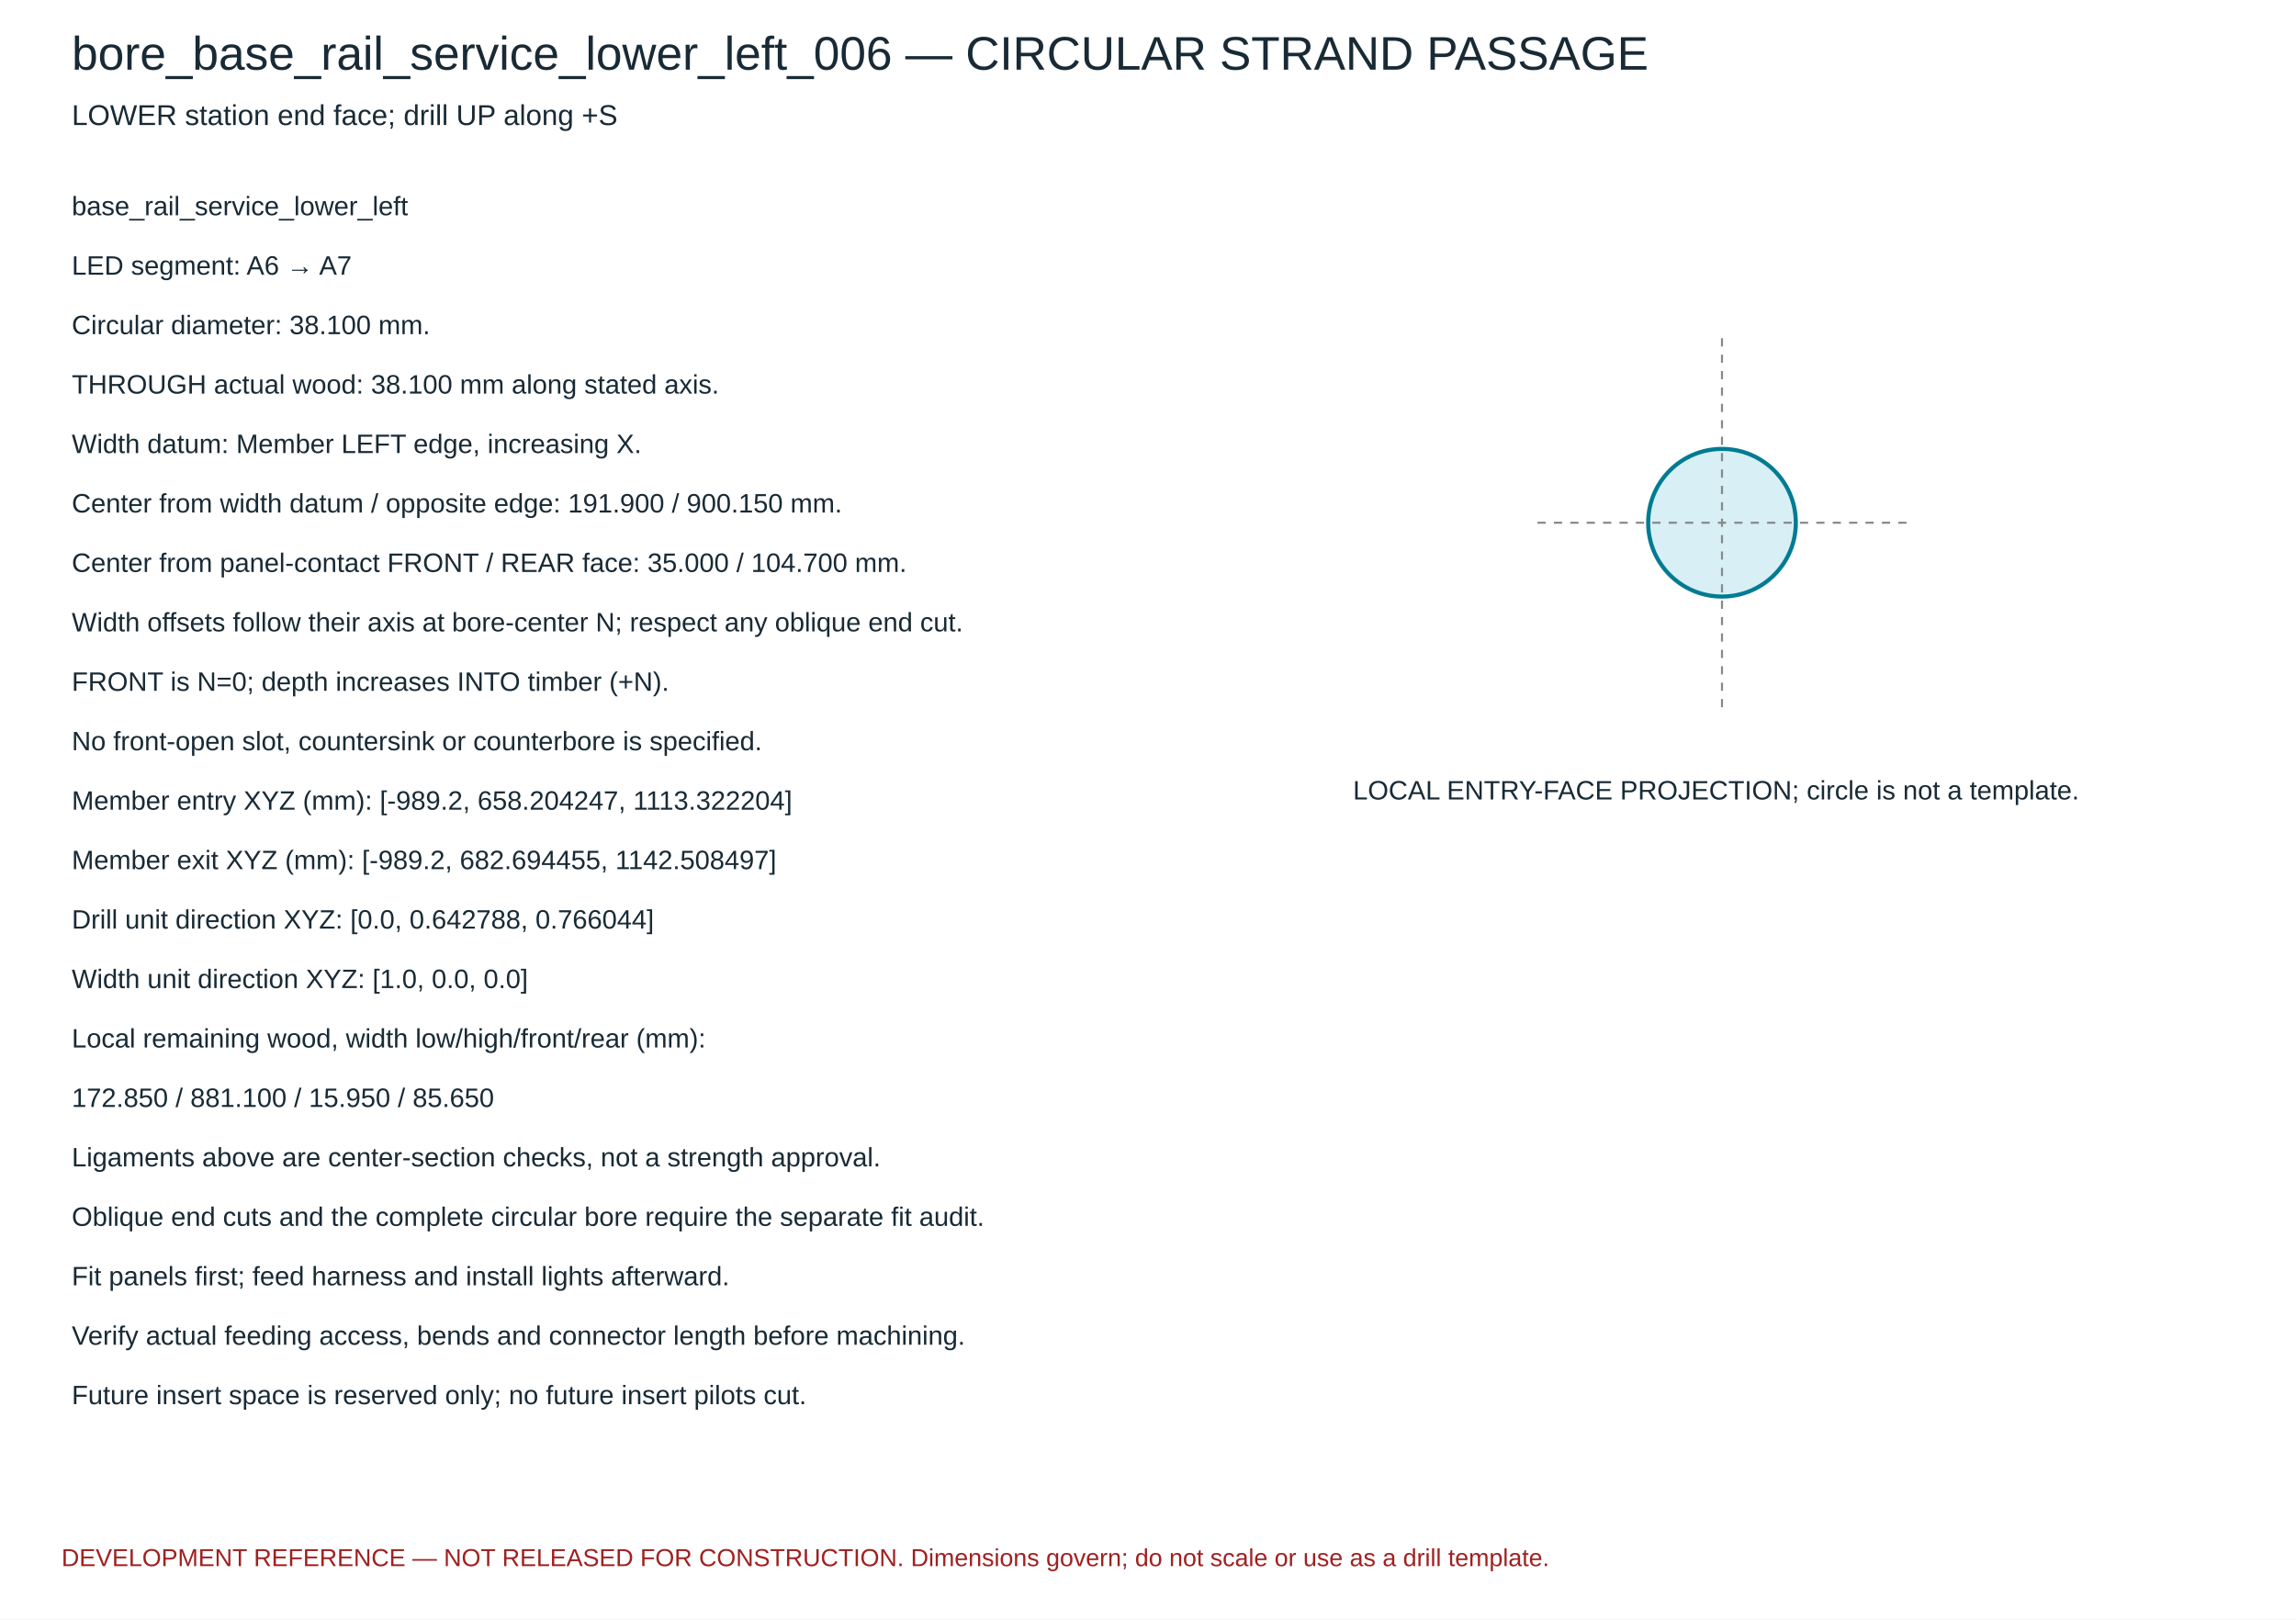
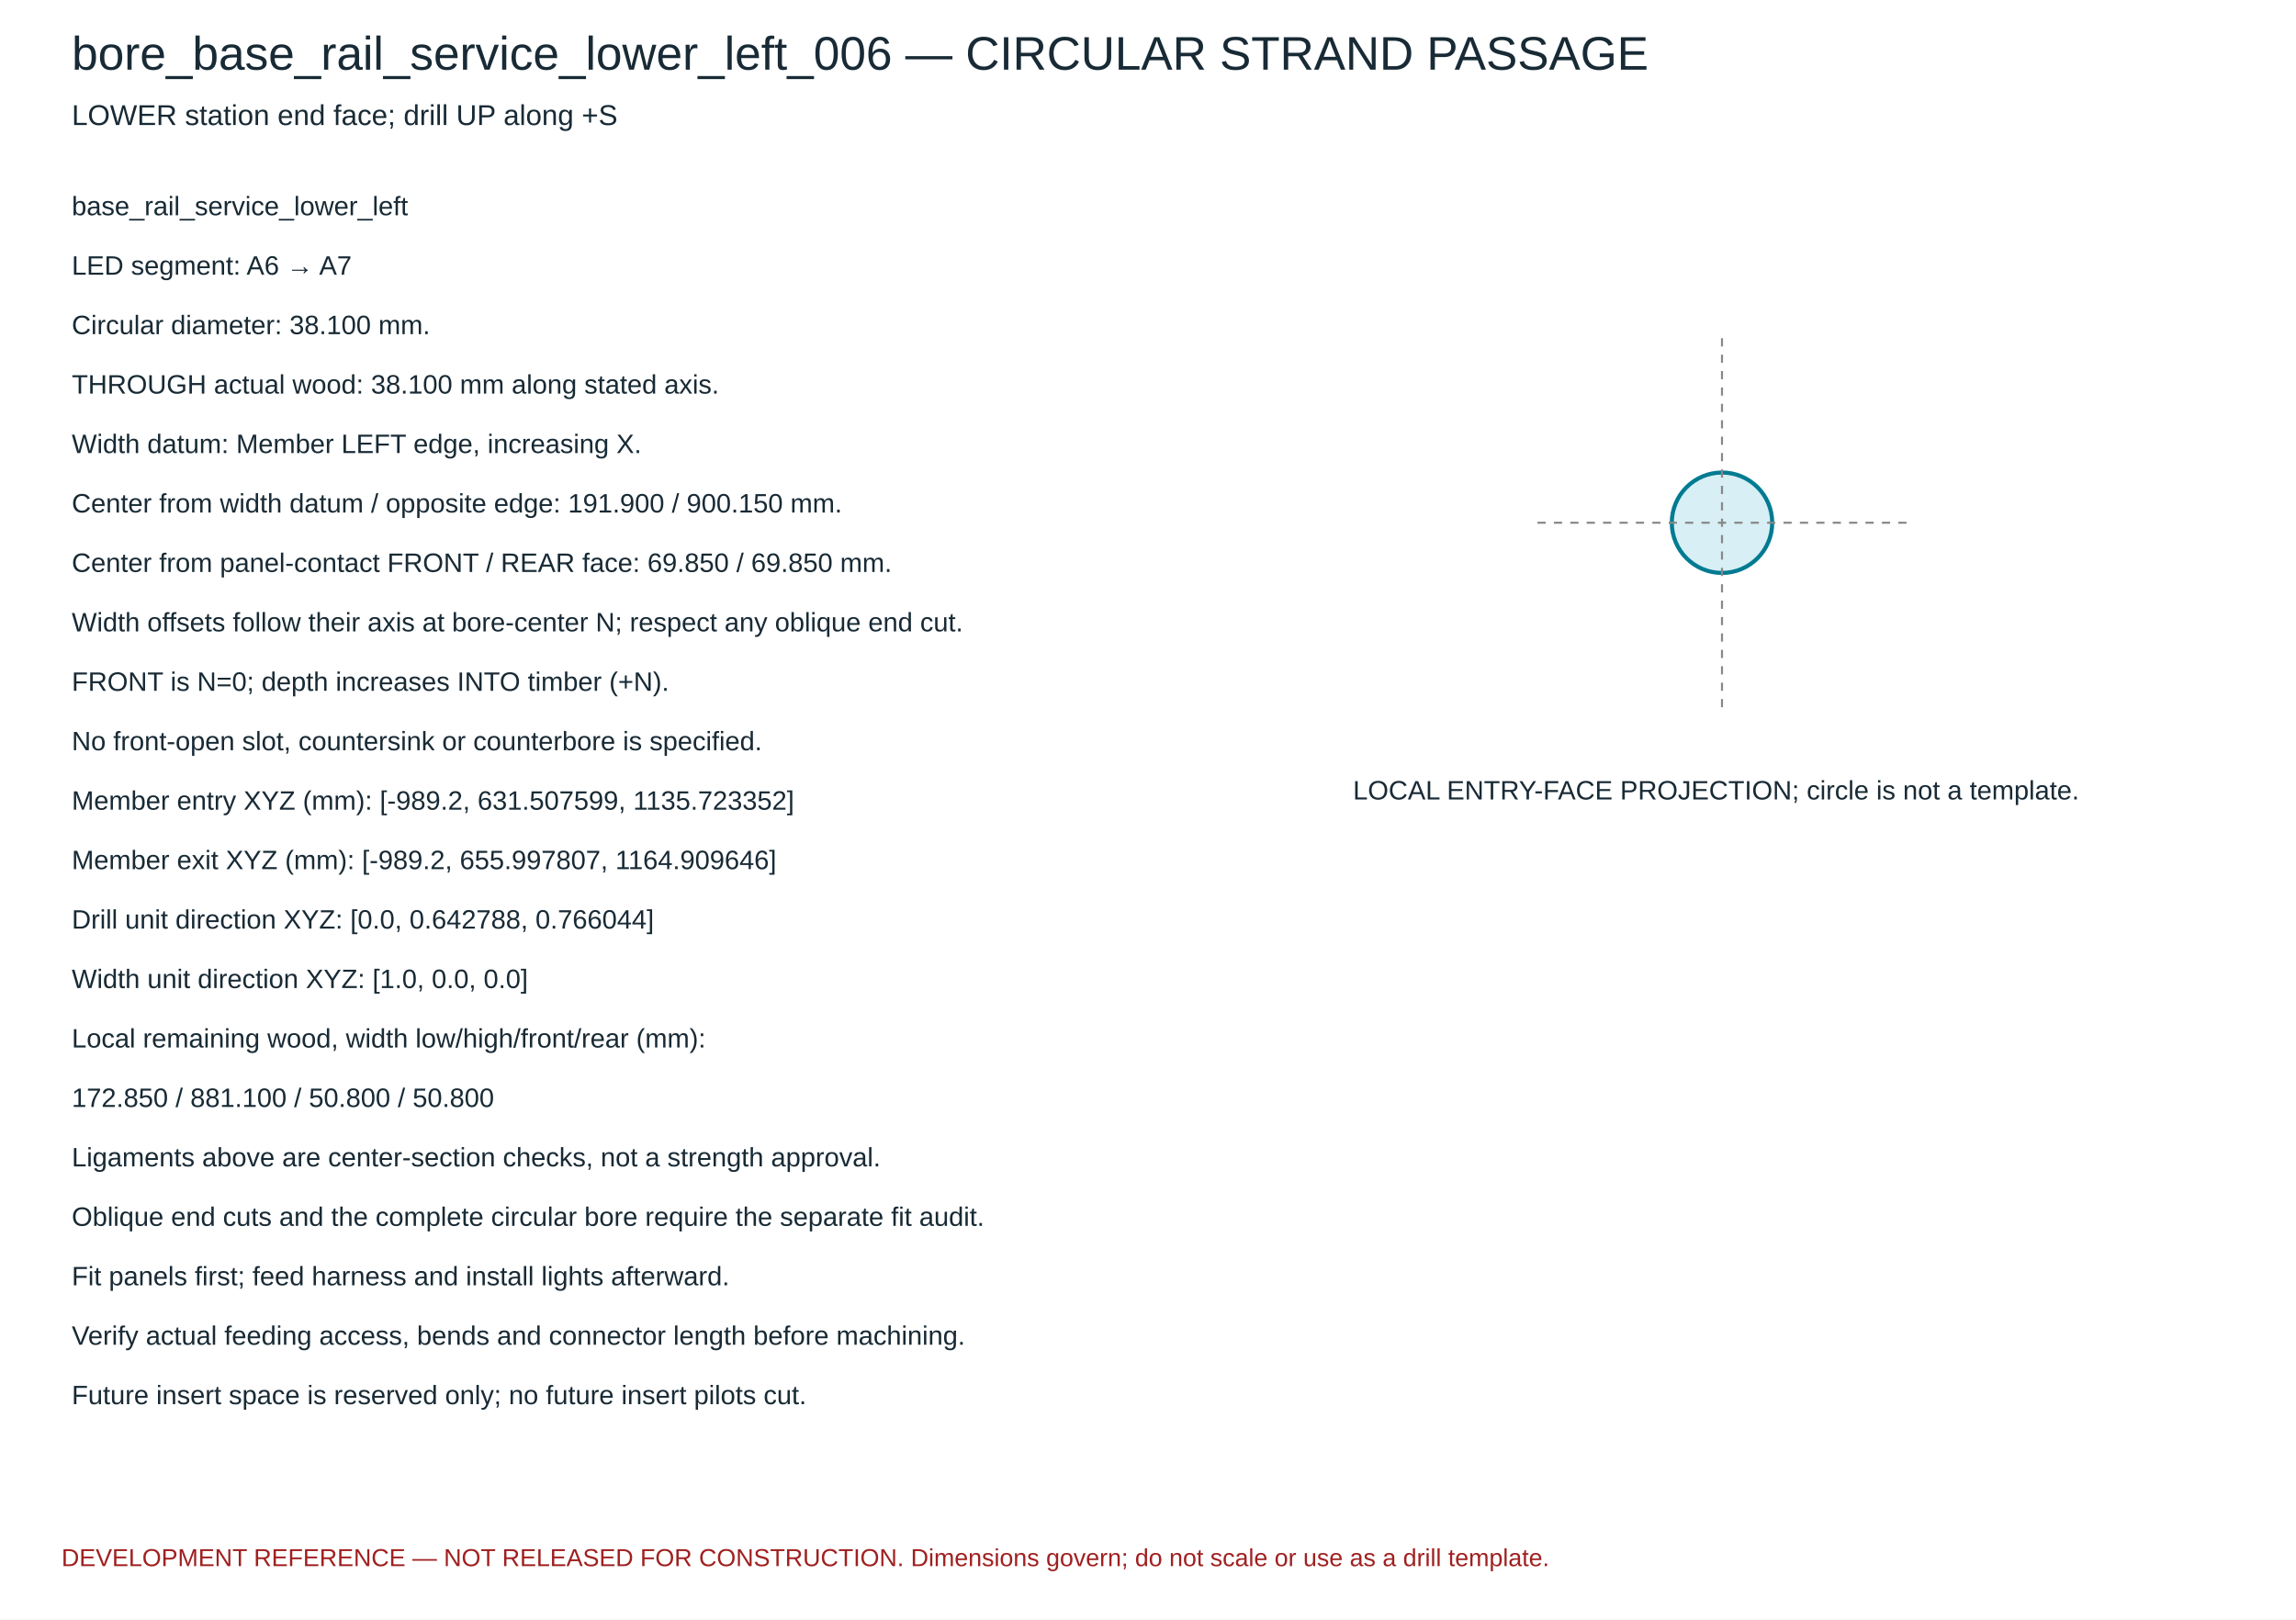
<svg xmlns="http://www.w3.org/2000/svg" width="1120" height="790" viewBox="0 0 1120 790">
  <rect width="1120" height="790" fill="white" />
  <g font-family="Arial,sans-serif" fill="#182a35">
    <text x="35" y="34" font-size="23">bore_base_rail_service_lower_left_006 — CIRCULAR STRAND PASSAGE</text>
    <text x="35" y="61" font-size="14">LOWER station end face; drill UP along +S</text>
-     <circle cx="840.0" cy="255.0" r="36.016" fill="#d7eff5" stroke="#007b92" stroke-width="2" />
+     <circle cx="840.0" cy="255.0" r="24.49" fill="#d7eff5" stroke="#007b92" stroke-width="2" />
    <path d="M 750.0 255.0 H 930.0 M 840.0 165.0 V 345.0" stroke="#888" stroke-dasharray="4 4" />
    <text x="660" y="390" font-size="13">LOCAL ENTRY-FACE PROJECTION; circle is not a template.</text>
    <text x="35" y="105" font-size="13">base_rail_service_lower_left</text>
    <text x="35" y="134" font-size="13">LED segment: A6 → A7</text>
    <text x="35" y="163" font-size="13">Circular diameter: 38.100 mm.</text>
    <text x="35" y="192" font-size="13">THROUGH actual wood: 38.100 mm along stated axis.</text>
    <text x="35" y="221" font-size="13">Width datum: Member LEFT edge, increasing X.</text>
    <text x="35" y="250" font-size="13">Center from width datum / opposite edge: 191.900 / 900.150 mm.</text>
-     <text x="35" y="279" font-size="13">Center from panel-contact FRONT / REAR face: 35.000 / 104.700 mm.</text>
+     <text x="35" y="279" font-size="13">Center from panel-contact FRONT / REAR face: 69.850 / 69.850 mm.</text>
    <text x="35" y="308" font-size="13">Width offsets follow their axis at bore-center N; respect any oblique end cut.</text>
    <text x="35" y="337" font-size="13">FRONT is N=0; depth increases INTO timber (+N).</text>
    <text x="35" y="366" font-size="13">No front-open slot, countersink or counterbore is specified.</text>
-     <text x="35" y="395" font-size="13">Member entry XYZ (mm): [-989.2, 658.204247, 1113.322204]</text>
-     <text x="35" y="424" font-size="13">Member exit XYZ (mm): [-989.2, 682.694455, 1142.508497]</text>
+     <text x="35" y="395" font-size="13">Member entry XYZ (mm): [-989.2, 631.507599, 1135.723352]</text>
+     <text x="35" y="424" font-size="13">Member exit XYZ (mm): [-989.2, 655.997807, 1164.909646]</text>
    <text x="35" y="453" font-size="13">Drill unit direction XYZ: [0.0, 0.642788, 0.766044]</text>
    <text x="35" y="482" font-size="13">Width unit direction XYZ: [1.0, 0.0, 0.0]</text>
    <text x="35" y="511" font-size="13">Local remaining wood, width low/high/front/rear (mm):</text>
-     <text x="35" y="540" font-size="13">172.850 / 881.100 / 15.950 / 85.650</text>
+     <text x="35" y="540" font-size="13">172.850 / 881.100 / 50.800 / 50.800</text>
    <text x="35" y="569" font-size="13">Ligaments above are center-section checks, not a strength approval.</text>
    <text x="35" y="598" font-size="13">Oblique end cuts and the complete circular bore require the separate fit audit.</text>
    <text x="35" y="627" font-size="13">Fit panels first; feed harness and install lights afterward.</text>
    <text x="35" y="656" font-size="13">Verify actual feeding access, bends and connector length before machining.</text>
    <text x="35" y="685" font-size="13">Future insert space is reserved only; no future insert pilots cut.</text>
    <text x="30" y="764" font-size="12" fill="#a02020">DEVELOPMENT REFERENCE — NOT RELEASED FOR CONSTRUCTION. Dimensions govern; do not scale or use as a drill template.</text>
  </g>
</svg>
